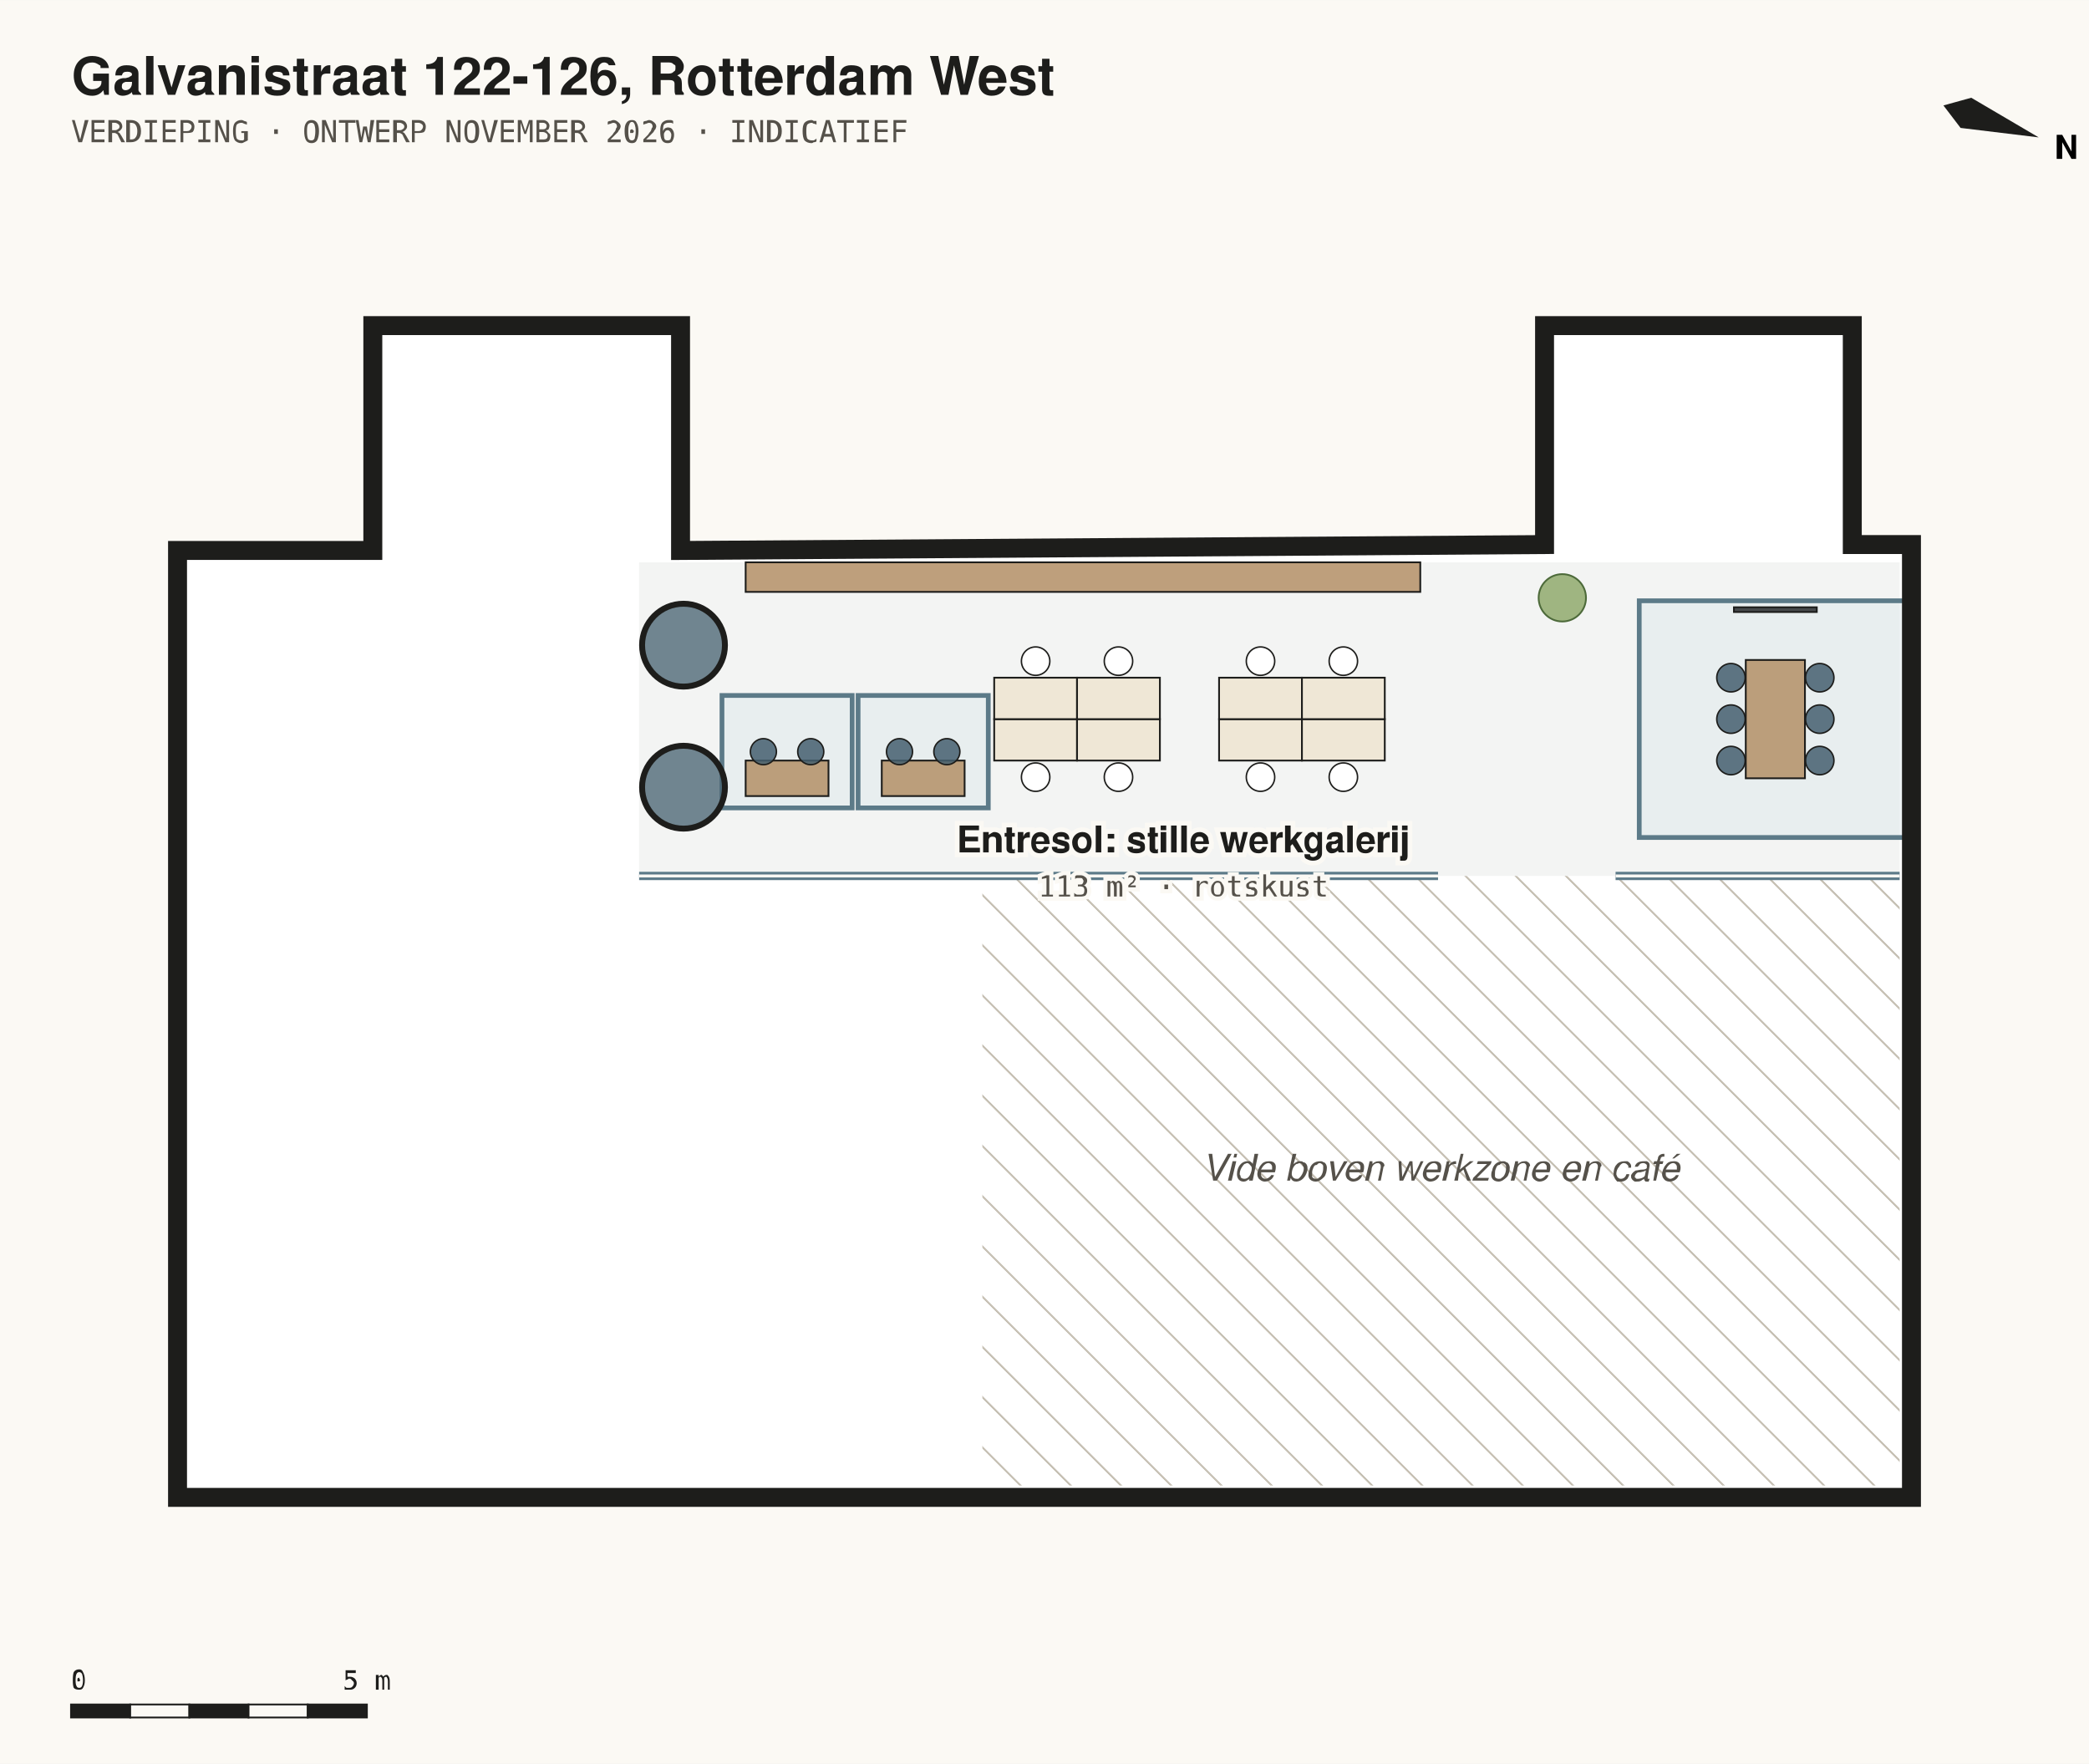
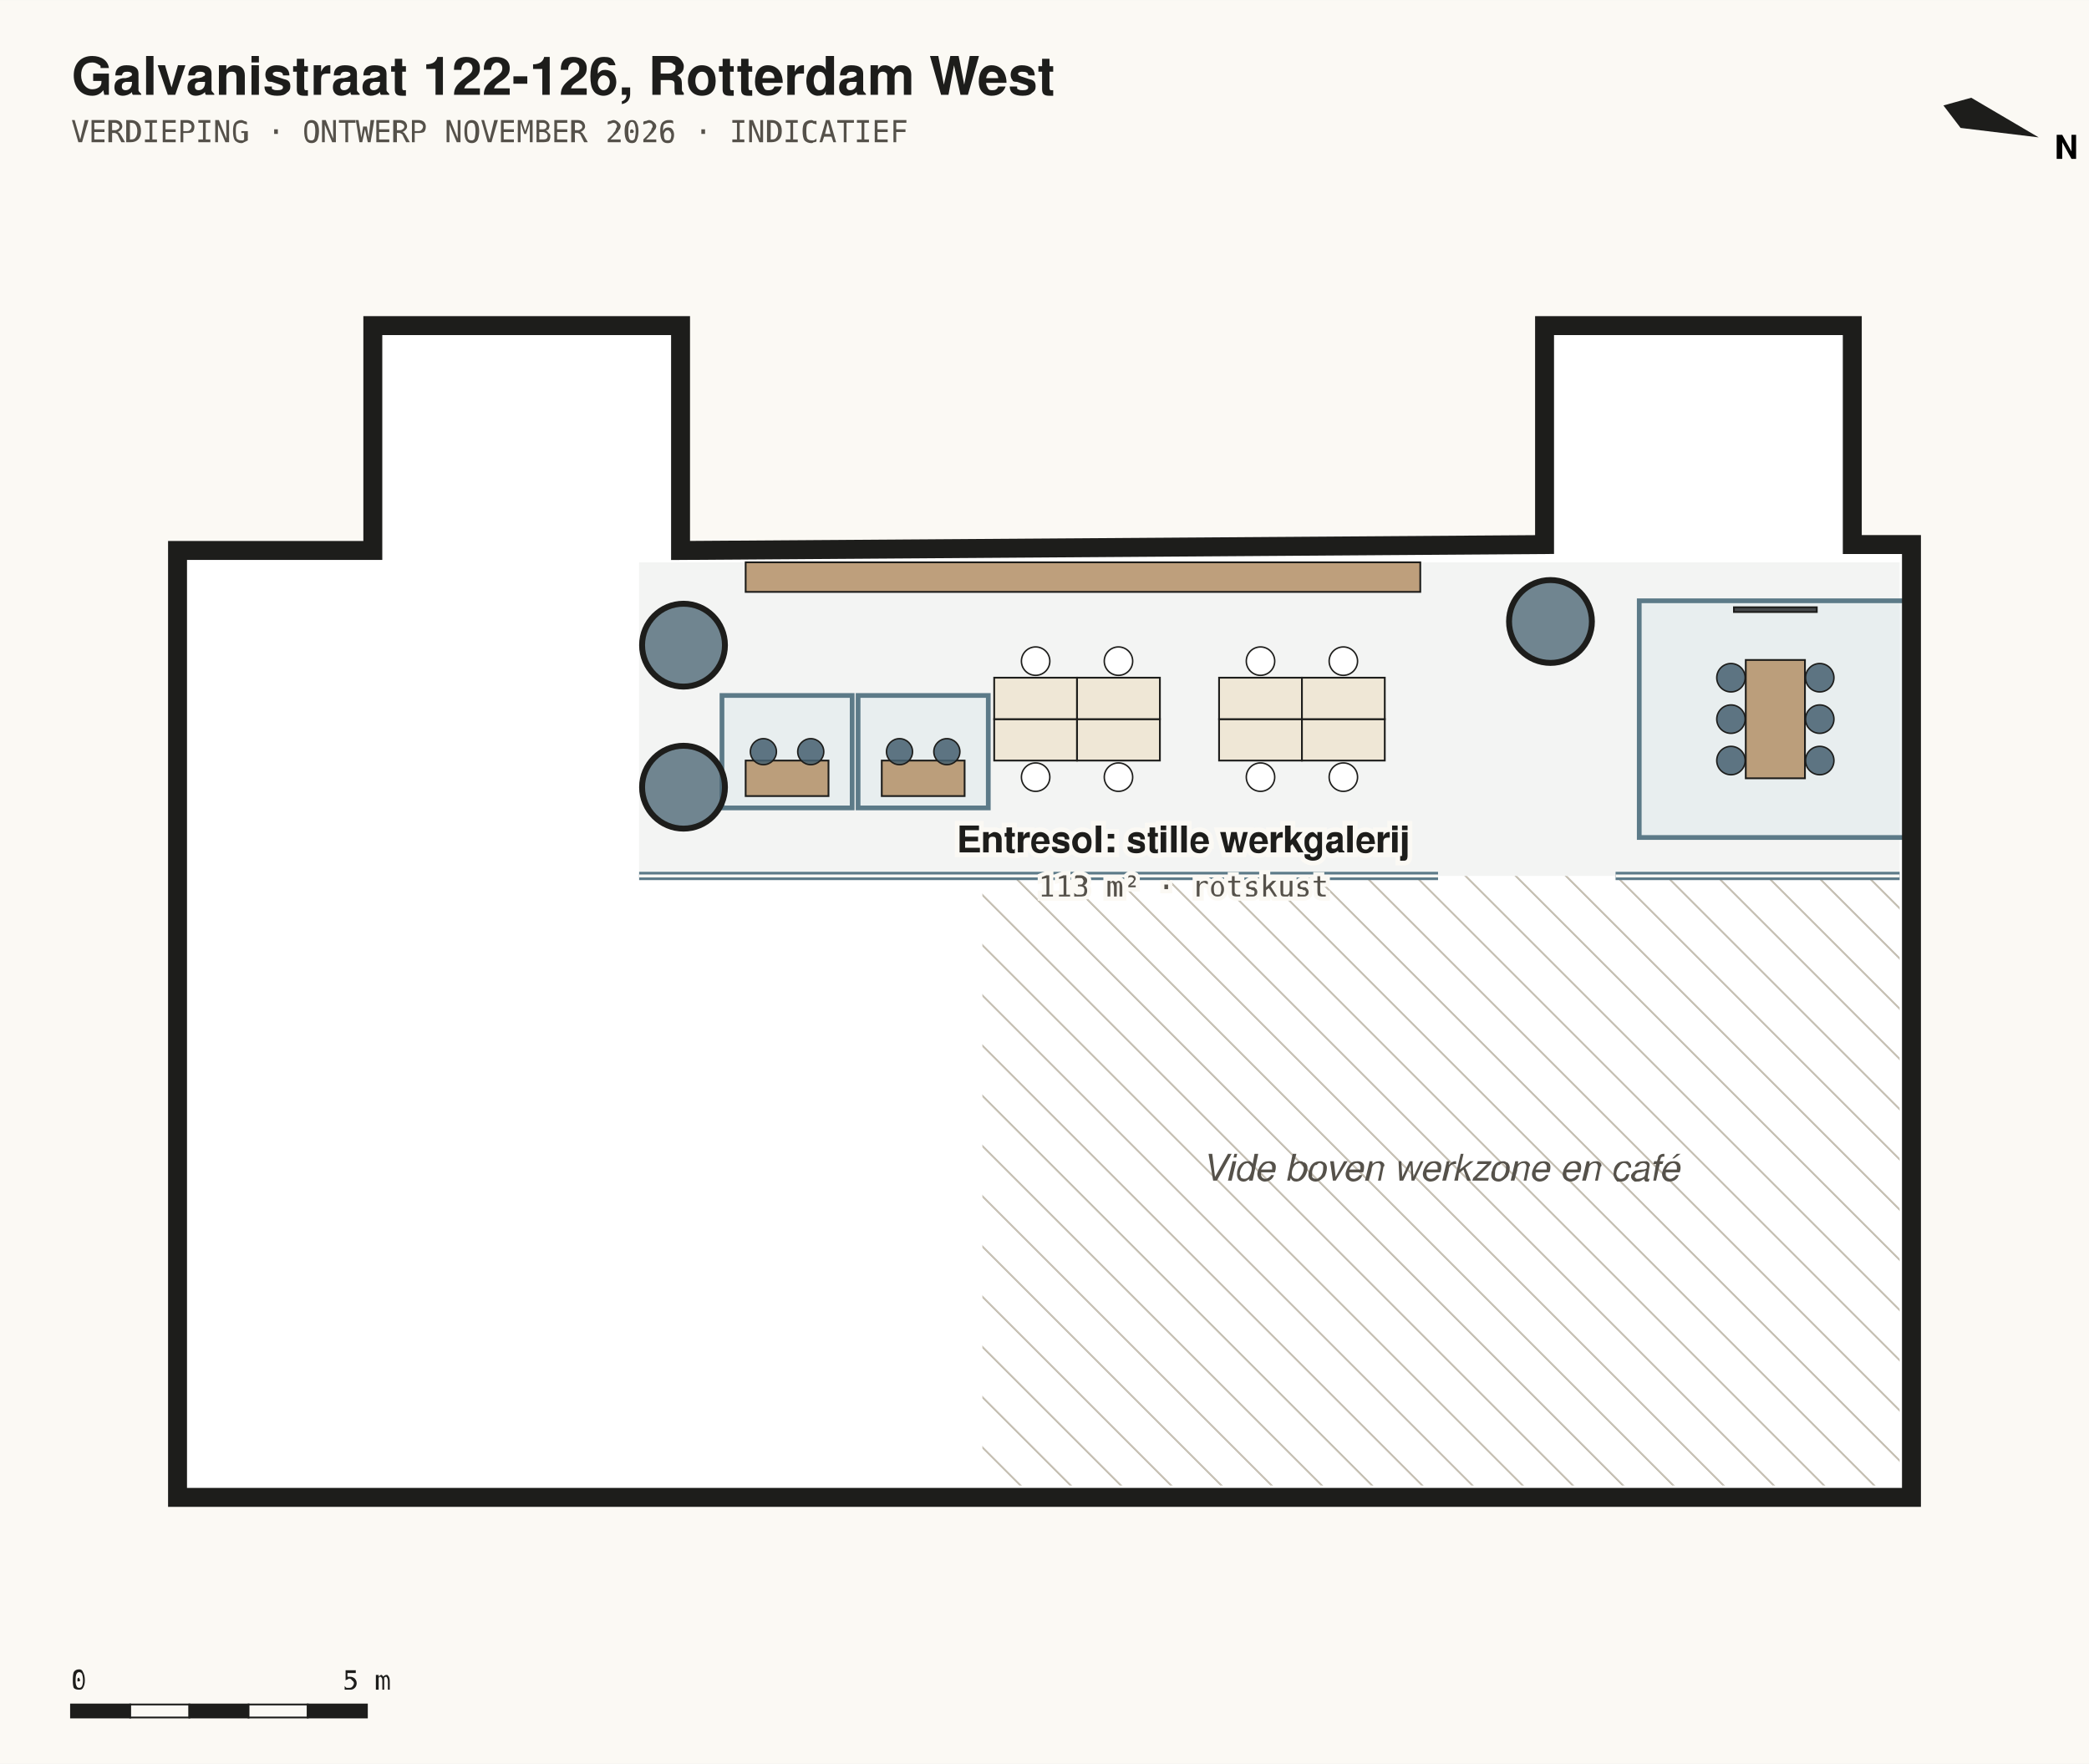
<svg xmlns="http://www.w3.org/2000/svg" viewBox="-3.00 -25.30 35.30 29.80" width="1400" height="1182" font-family="Work Sans, Helvetica, Arial, sans-serif" role="img" aria-label="Plattegrond Galvanistraat 122-126, Rotterdam West">
  <rect x="-3.00" y="-25.30" width="35.30" height="29.80" fill="#fbf9f4" />
  <g transform="scale(1,-1)">
    <polygon points="0.00,0.00 29.30,0.00 29.30,16.10 28.30,16.10 28.30,19.80 23.10,19.80 23.10,16.10 8.50,16.00 8.50,19.80 3.30,19.80 3.30,16.00 0.00,16.00 0.00,0.00" fill="#ffffff" />
    <polygon points="7.80,10.50 29.10,10.50 29.10,15.80 7.80,15.80" fill="#e3e6e2" fill-opacity="0.42" />
    <defs>
      <pattern id="arc" width="0.6" height="0.6" patternUnits="userSpaceOnUse" patternTransform="rotate(45)">
        <line x1="0" y1="0" x2="0" y2="0.6" stroke="#b9b3a6" stroke-width="0.06" />
      </pattern>
    </defs>
    <polygon points="13.60,0.20 29.10,0.20 29.10,10.50 13.60,10.50" fill="url(#arc)" />
    <rect x="9.20" y="11.65" width="2.20" height="1.90" transform="rotate(0.0 10.30 12.60)" fill="#dfe8ec" fill-opacity="0.5" stroke="#5c7a88" stroke-width="0.08" />
    <rect x="9.60" y="11.85" width="1.40" height="0.60" transform="rotate(0.0 10.30 12.15)" fill="#b08a5e" fill-opacity="0.8" stroke="#1d1d1b" stroke-width="0.03" />
    <rect x="11.50" y="11.65" width="2.20" height="1.90" transform="rotate(0.0 12.60 12.60)" fill="#dfe8ec" fill-opacity="0.5" stroke="#5c7a88" stroke-width="0.08" />
    <rect x="11.90" y="11.85" width="1.40" height="0.60" transform="rotate(0.0 12.60 12.15)" fill="#b08a5e" fill-opacity="0.8" stroke="#1d1d1b" stroke-width="0.03" />
    <rect x="13.80" y="12.45" width="1.40" height="0.70" transform="rotate(0.0 14.50 12.80)" fill="#efe7d6" stroke="#1d1d1b" stroke-width="0.03" />
    <circle cx="14.50" cy="12.17" r="0.24" fill="#fff" stroke="#1d1d1b" stroke-width="0.025" />
    <rect x="13.80" y="13.15" width="1.40" height="0.70" transform="rotate(180.0 14.50 13.50)" fill="#efe7d6" stroke="#1d1d1b" stroke-width="0.03" />
    <circle cx="14.50" cy="14.13" r="0.24" fill="#fff" stroke="#1d1d1b" stroke-width="0.025" />
    <rect x="15.20" y="12.45" width="1.40" height="0.70" transform="rotate(0.0 15.90 12.80)" fill="#efe7d6" stroke="#1d1d1b" stroke-width="0.03" />
    <circle cx="15.90" cy="12.17" r="0.24" fill="#fff" stroke="#1d1d1b" stroke-width="0.025" />
    <rect x="15.20" y="13.15" width="1.40" height="0.70" transform="rotate(180.0 15.90 13.50)" fill="#efe7d6" stroke="#1d1d1b" stroke-width="0.03" />
    <circle cx="15.90" cy="14.13" r="0.24" fill="#fff" stroke="#1d1d1b" stroke-width="0.025" />
    <rect x="17.60" y="12.45" width="1.40" height="0.70" transform="rotate(0.0 18.30 12.80)" fill="#efe7d6" stroke="#1d1d1b" stroke-width="0.03" />
    <circle cx="18.30" cy="12.17" r="0.24" fill="#fff" stroke="#1d1d1b" stroke-width="0.025" />
    <rect x="17.60" y="13.15" width="1.40" height="0.70" transform="rotate(180.0 18.30 13.50)" fill="#efe7d6" stroke="#1d1d1b" stroke-width="0.03" />
    <circle cx="18.30" cy="14.13" r="0.24" fill="#fff" stroke="#1d1d1b" stroke-width="0.025" />
    <rect x="19.00" y="12.45" width="1.40" height="0.70" transform="rotate(0.0 19.70 12.80)" fill="#efe7d6" stroke="#1d1d1b" stroke-width="0.03" />
    <circle cx="19.70" cy="12.17" r="0.24" fill="#fff" stroke="#1d1d1b" stroke-width="0.025" />
    <rect x="19.00" y="13.15" width="1.40" height="0.70" transform="rotate(180.0 19.70 13.50)" fill="#efe7d6" stroke="#1d1d1b" stroke-width="0.03" />
    <circle cx="19.70" cy="14.13" r="0.24" fill="#fff" stroke="#1d1d1b" stroke-width="0.025" />
    <rect x="9.60" y="15.30" width="11.40" height="0.50" transform="rotate(0.0 15.30 15.55)" fill="#b08a5e" fill-opacity="0.8" stroke="#1d1d1b" stroke-width="0.03" />
    <rect x="25.00" y="10.85" width="4.00" height="4.60" transform="rotate(90.0 27.00 13.15)" fill="#dfe8ec" fill-opacity="0.5" stroke="#5c7a88" stroke-width="0.08" />
    <rect x="26.00" y="12.65" width="2.00" height="1.00" transform="rotate(90.0 27.00 13.15)" fill="#b08a5e" fill-opacity="0.8" stroke="#1d1d1b" stroke-width="0.03" />
    <rect x="26.96" y="14.30" width="0.08" height="1.40" transform="rotate(90.0 27.00 15.00)" fill="#1f2022" fill-opacity="0.8" stroke="#1d1d1b" stroke-width="0.03" />
    <circle cx="8.55" cy="12.00" r="0.7" fill="#44606f" fill-opacity="0.75" stroke="#1d1d1b" stroke-width="0.1" />
    <circle cx="8.55" cy="14.40" r="0.7" fill="#44606f" fill-opacity="0.75" stroke="#1d1d1b" stroke-width="0.1" />
    <circle cx="9.90" cy="12.60" r="0.22" fill="#44606f" fill-opacity="0.85" stroke="#1d1d1b" stroke-width="0.025" />
    <circle cx="10.70" cy="12.60" r="0.22" fill="#44606f" fill-opacity="0.85" stroke="#1d1d1b" stroke-width="0.025" />
    <circle cx="12.20" cy="12.60" r="0.22" fill="#44606f" fill-opacity="0.85" stroke="#1d1d1b" stroke-width="0.025" />
    <circle cx="13.00" cy="12.60" r="0.22" fill="#44606f" fill-opacity="0.85" stroke="#1d1d1b" stroke-width="0.025" />
    <circle cx="27.75" cy="12.45" r="0.24" fill="#44606f" fill-opacity="0.85" stroke="#1d1d1b" stroke-width="0.025" />
    <circle cx="26.25" cy="12.45" r="0.24" fill="#44606f" fill-opacity="0.85" stroke="#1d1d1b" stroke-width="0.025" />
    <circle cx="27.75" cy="13.15" r="0.24" fill="#44606f" fill-opacity="0.85" stroke="#1d1d1b" stroke-width="0.025" />
    <circle cx="26.25" cy="13.15" r="0.24" fill="#44606f" fill-opacity="0.85" stroke="#1d1d1b" stroke-width="0.025" />
    <circle cx="27.75" cy="13.85" r="0.24" fill="#44606f" fill-opacity="0.85" stroke="#1d1d1b" stroke-width="0.025" />
    <circle cx="26.25" cy="13.85" r="0.24" fill="#44606f" fill-opacity="0.85" stroke="#1d1d1b" stroke-width="0.025" />
-     <circle cx="23.40" cy="15.20" r="0.4" fill="#7d9a52" fill-opacity="0.7" stroke="#4d6a3a" stroke-width="0.03" />
+     <circle cx="23.20" cy="14.80" r="0.7" fill="#44606f" fill-opacity="0.75" stroke="#1d1d1b" stroke-width="0.1" />
    <polyline points="7.80,10.50 21.30,10.50" fill="none" stroke="#5c7a88" stroke-width="0.14" />
    <polyline points="7.80,10.50 21.30,10.50" fill="none" stroke="#fbf9f4" stroke-width="0.05" />
    <polyline points="24.30,10.50 29.10,10.50" fill="none" stroke="#5c7a88" stroke-width="0.14" />
    <polyline points="24.30,10.50 29.10,10.50" fill="none" stroke="#fbf9f4" stroke-width="0.05" />
    <polygon points="0.00,0.00 29.30,0.00 29.30,16.10 28.30,16.10 28.30,19.80 23.10,19.80 23.10,16.10 8.50,16.00 8.50,19.80 3.30,19.80 3.30,16.00 0.00,16.00 0.00,0.00" fill="none" stroke="#1d1d1b" stroke-width="0.32" stroke-linejoin="miter" />
  </g>
  <text x="21.35" y="-5.35" font-size="0.62" text-anchor="middle" fill="#55514a" font-style="italic">Vide boven werkzone en café</text>
  <text x="17.00" y="-10.90" font-size="0.62" font-weight="600" text-anchor="middle" fill="#1d1d1b" paint-order="stroke" stroke="#fbf9f4" stroke-width="0.16">Entresol: stille werkgalerij</text>
  <text x="17.00" y="-10.15" font-size="0.48" font-family="Space Mono, ui-monospace, monospace" text-anchor="middle" fill="#55514a" paint-order="stroke" stroke="#fbf9f4" stroke-width="0.14">113 m² · rotskust</text>
  <rect x="-1.80" y="3.50" width="1" height="0.22" fill="#1d1d1b" stroke="#1d1d1b" stroke-width="0.03" />
  <rect x="-0.80" y="3.50" width="1" height="0.22" fill="#fbf9f4" stroke="#1d1d1b" stroke-width="0.03" />
  <rect x="0.20" y="3.50" width="1" height="0.22" fill="#1d1d1b" stroke="#1d1d1b" stroke-width="0.03" />
  <rect x="1.20" y="3.50" width="1" height="0.22" fill="#fbf9f4" stroke="#1d1d1b" stroke-width="0.03" />
  <rect x="2.20" y="3.50" width="1" height="0.22" fill="#1d1d1b" stroke="#1d1d1b" stroke-width="0.03" />
  <text x="-1.80" y="3.25" font-size="0.45" font-family="Space Mono, ui-monospace, monospace" fill="#1d1d1b">0</text>
  <text x="3.20" y="3.25" font-size="0.45" font-family="Space Mono, ui-monospace, monospace" fill="#1d1d1b" text-anchor="middle">5 m</text>
  <polygon points="31.45,-22.98 30.13,-23.14 29.84,-23.52 30.31,-23.65" fill="#1d1d1b" />
  <text x="31.92" y="-22.62" font-size="0.55" font-weight="600" text-anchor="middle">N</text>
  <text x="-1.80" y="-23.70" font-size="0.9" font-weight="600" fill="#1d1d1b">Galvanistraat 122-126, Rotterdam West</text>
  <text x="-1.80" y="-22.90" font-size="0.5" font-family="Space Mono, ui-monospace, monospace" fill="#55514a">VERDIEPING · ONTWERP NOVEMBER 2026 · INDICATIEF</text>
</svg>
